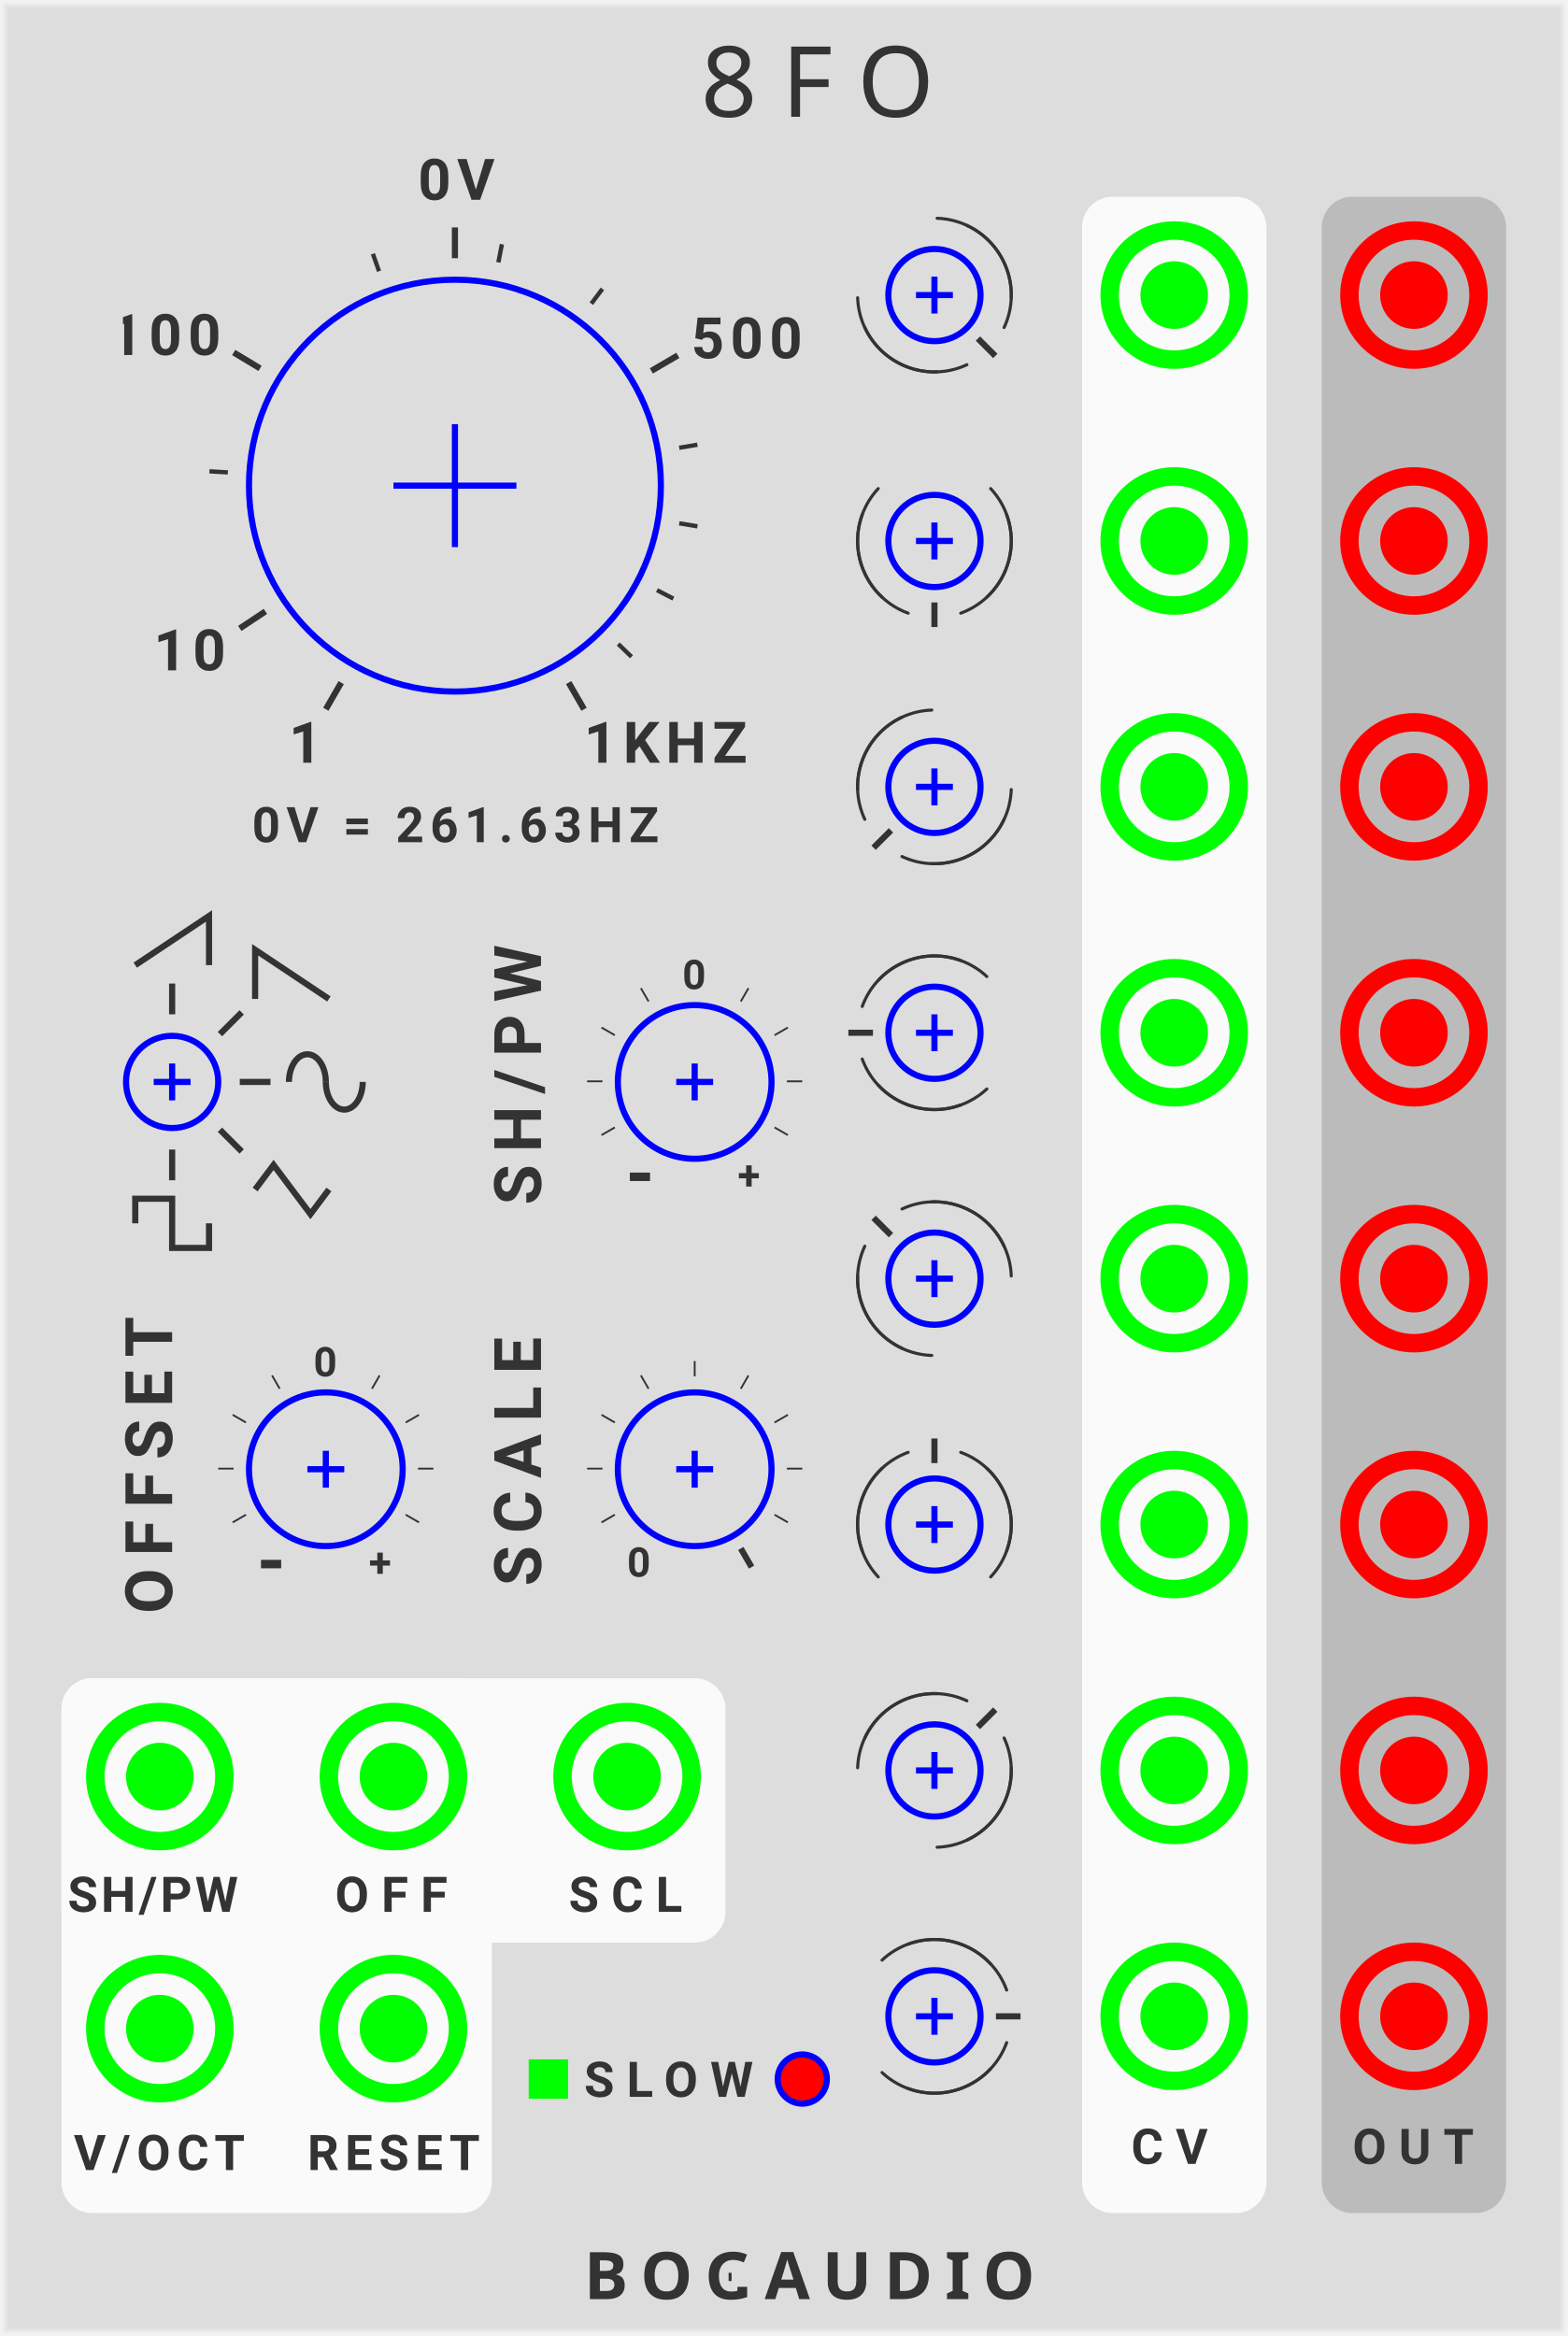
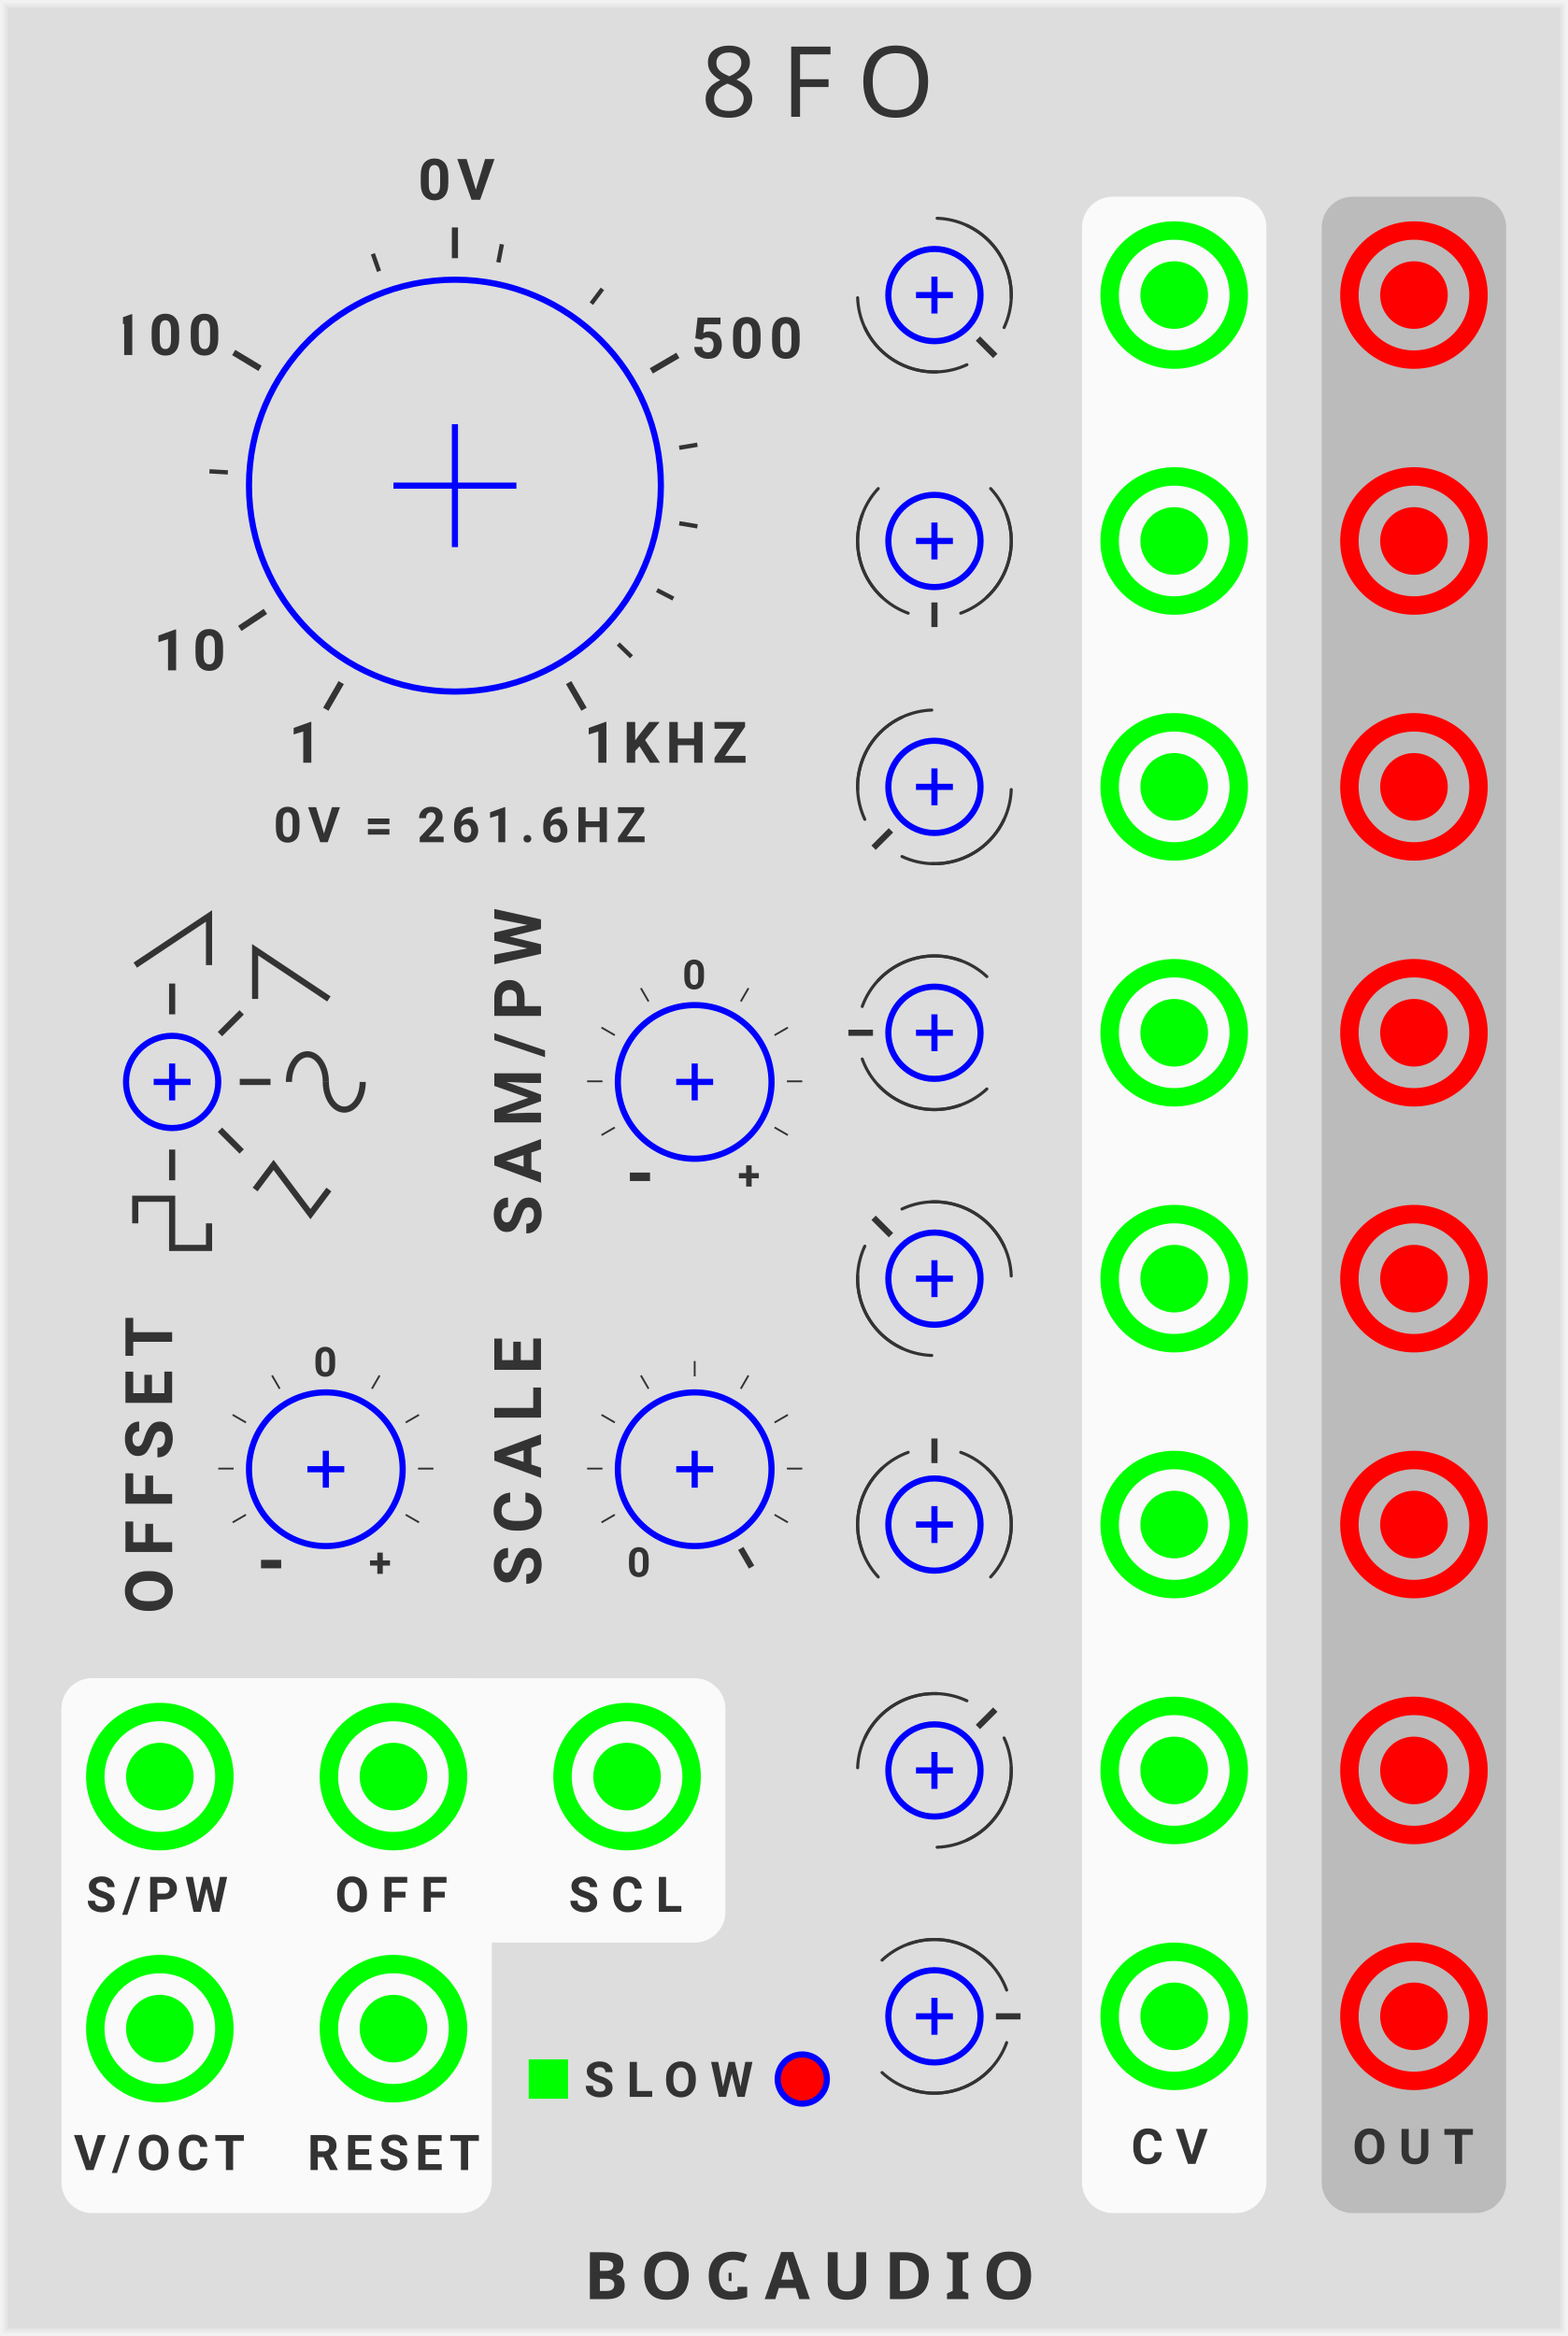
<svg xmlns="http://www.w3.org/2000/svg" xmlns:xlink="http://www.w3.org/1999/xlink" version="1.1" width="255" height="380" viewBox="0 0 255 380">
  <style>
    text {
      fill: #333;
      font-family: 'Roboto', sans-serif;
      font-weight: bold;
    }
    text.title {
      font-family: 'Comfortaa', sans-serif;
      font-weight: normal;
    }
    text.brand {
      font-family: 'Audiowide', sans-serif;
      font-weight: bold;
    }
  </style>
  <defs>
    <symbol id="knob-large" viewBox="0 0 68px 68px">
      <g transform="translate(34 34)">
        <polyline points="-10,0 10,0" stroke-width="1" stroke="#00f" />
        <polyline points="0,-10 0,10" stroke-width="1" stroke="#00f" />
        <circle cx="0" cy="0" r="33.5" stroke-width="1" stroke="#00f" fill="none" />
      </g>
    </symbol>
    <symbol id="knob-medium" viewBox="0 0 26px 26px">
      <g transform="translate(13 13)">
        <polyline points="-3,0 3,0" stroke-width="1" stroke="#00f" />
        <polyline points="0,-3 0,3" stroke-width="1" stroke="#00f" />
        <circle cx="0" cy="0" r="12.5" stroke-width="1" stroke="#00f" fill="none" />
      </g>
    </symbol>
    <symbol id="knob-smallest" viewBox="0 0 16px 16px">
      <g transform="translate(8 8)">
        <polyline points="-3,0 3,0" stroke-width="1" stroke="#00f" />
        <polyline points="0,-3 0,3" stroke-width="1" stroke="#00f" />
        <circle r="7.5" stroke-width="1" stroke="#00f" fill="none" />
      </g>
    </symbol>
    <symbol id="knobguide-frequency" viewBox="0 0 108px 108px">
      <g transform="translate(54 54)">
        <g transform="rotate(-240) translate(34 0)">
          <polyline points="0,0 5,0" stroke-width="1" stroke="#333" transform="translate(3 0)" />
          <text font-size="7.0pt" transform="translate(14 0) rotate(240) translate(-3 3.5)">1</text>
        </g>
        <g transform="rotate(-213.57) translate(34 0)">
          <polyline points="0,0 5,0" stroke-width="1" stroke="#333" transform="translate(3 0)" />
          <text font-size="7.0pt" letter-spacing="1px" transform="translate(14 0) rotate(213.57) translate(-9 3.5)">10</text>
        </g>
        <polyline points="0,0 3,0" stroke-width="0.7" stroke="#333" transform="rotate(-176.66) translate(37 0)" />
        <g transform="rotate(-148.96) translate(34 0)">
          <polyline points="0,0 5,0" stroke-width="1" stroke="#333" transform="translate(3 0)" />
          <text font-size="7.0pt" letter-spacing="1px" transform="translate(14 0) rotate(148.96) translate(-15 3.5)">100</text>
        </g>
        <polyline points="0,0 3,0" stroke-width="0.7" stroke="#333" transform="rotate(-109.49) translate(37 0)" />
        <g transform="rotate(-90) translate(34 0)">
          <polyline points="0,0 5,0" stroke-width="1" stroke="#333" transform="translate(3 0)" />
          <text font-size="7.0pt" letter-spacing="1px" transform="translate(16 0) rotate(90) translate(-6 3.5)">0V</text>
        </g>
        <polyline points="0,0 3,0" stroke-width="0.7" stroke="#333" transform="rotate(-78.99) translate(37 0)" />
        <polyline points="0,0 3,0" stroke-width="0.7" stroke="#333" transform="rotate(-53.15) translate(37 0)" />
        <g transform="rotate(-30.3) translate(34 0)">
          <polyline points="0,0 5,0" stroke-width="1" stroke="#333" transform="translate(3 0)" />
          <text font-size="7.0pt" letter-spacing="1px" transform="translate(14 0) rotate(30.3) translate(-3 3.5)">500</text>
        </g>
        <polyline points="0,0 3,0" stroke-width="0.7" stroke="#333" transform="rotate(-9.58) translate(37 0)" />
        <polyline points="0,0 3,0" stroke-width="0.7" stroke="#333" transform="rotate(9.53) translate(37 0)" />
        <polyline points="0,0 3,0" stroke-width="0.7" stroke="#333" transform="rotate(27.35) translate(37 0)" />
        <polyline points="0,0 3,0" stroke-width="0.7" stroke="#333" transform="rotate(44.11) translate(37 0)" />
        <g transform="rotate(60) translate(34 0)">
          <polyline points="0,0 5,0" stroke-width="1" stroke="#333" transform="translate(3 0)" />
          <text font-size="7.0pt" letter-spacing="1px" transform="translate(14 0) rotate(-60) translate(-3 3.5)">1KHZ</text>
        </g>
      </g>
    </symbol>
    <symbol id="waves" viewBox="0 0 70px 70px">
      <g transform="translate(20 35)">
        <polyline points="0,0 5,0" stroke-width="1" stroke="#333" transform="rotate(-90) translate(11 0)" />
        <polyline points="0,0 5,0" stroke-width="1" stroke="#333" transform="rotate(-45) translate(11 0)" />
        <polyline points="0,0 5,0" stroke-width="1" stroke="#333" transform="rotate(0) translate(11 0)" />
        <polyline points="0,0 5,0" stroke-width="1" stroke="#333" transform="rotate(45) translate(11 0)" />
        <polyline points="0,0 5,0" stroke-width="1" stroke="#333" transform="rotate(90) translate(11 0)" />
      </g>
      <g transform="translate(14 8)">
        <polyline points="0,8 12,0 12,8" stroke-width="1" stroke="#333" fill="none" />
      </g>
      <g transform="translate(33.5 13.5)">
        <polyline points="0,8 0,0 12,8" stroke-width="1" stroke="#333" fill="none" />
      </g>
      <g transform="translate(39 31)">
        <path d="M 0 4 A 2 3 0 0 1 6 4" stroke="#333" stroke-width="1" fill="none" />
        <path d="M 6 4 A 2 3 0 0 0 12 4" stroke="#333" stroke-width="1" fill="none" />
      </g>
      <g transform="translate(33.5 48.5)">
        <polyline points="0,4 3,0 9,8 12,4" stroke-width="1" stroke="#333" fill="none" />
      </g>
      <g transform="translate(14 54)">
        <polyline points="0,4 0,0 6,0 6,8 12,8 12,4" stroke-width="1" stroke="#333" fill="none" />
      </g>
    </symbol>
    <symbol id="knobguide-attenuverter" viewBox="0 0 45px 45px">
      <g transform="translate(22.5 22.5)">
        <g transform="rotate(-240) translate(15 0)">
          <text font-size="9.0pt" transform="translate(3 0) rotate(240) translate(-2.2 3.6)">-</text>
        </g>
        <g transform="rotate(-210) translate(15 0)">
          <polyline points="0,0 2.5,0" stroke-width="0.3" stroke="#333" />
        </g>
        <g transform="rotate(-180) translate(15 0)">
          <polyline points="0,0 2.5,0" stroke-width="0.3" stroke="#333" />
        </g>
        <g transform="rotate(-150) translate(15 0)">
          <polyline points="0,0 2.5,0" stroke-width="0.3" stroke="#333" />
        </g>
        <g transform="rotate(-120) translate(15 0)">
          <polyline points="0,0 2.5,0" stroke-width="0.3" stroke="#333" />
        </g>
        <g transform="rotate(-90) translate(15 0)">
          <text font-size="5.0pt" transform="translate(2 0) rotate(90) translate(-2 2)">0</text>
        </g>
        <g transform="rotate(-60) translate(15 0)">
          <polyline points="0,0 2.5,0" stroke-width="0.3" stroke="#333" />
        </g>
        <g transform="rotate(-30) translate(15 0)">
          <polyline points="0,0 2.5,0" stroke-width="0.3" stroke="#333" />
        </g>
        <g transform="rotate(0) translate(15 0)">
          <polyline points="0,0 2.5,0" stroke-width="0.3" stroke="#333" />
        </g>
        <g transform="rotate(30) translate(15 0)">
          <polyline points="0,0 2.5,0" stroke-width="0.3" stroke="#333" />
        </g>
        <g transform="rotate(60) translate(15 0)">
          <text font-size="5.0pt" transform="translate(3 0) rotate(-60) translate(-2 2)">+</text>
        </g>
      </g>
    </symbol>
    <symbol id="knobguide-linear" viewBox="0 0 45px 45px">
      <g transform="translate(22.5 22.5)">
        <text font-size="5.0pt" transform="rotate(-240) translate(18 0) rotate(240) translate(-2 2)">0</text>
        <polyline points="0,0 2.5,0" stroke-width="0.3" stroke="#333" transform="rotate(-210) translate(15 0)" />
        <polyline points="0,0 2.5,0" stroke-width="0.3" stroke="#333" transform="rotate(-180) translate(15 0)" />
        <polyline points="0,0 2.5,0" stroke-width="0.3" stroke="#333" transform="rotate(-150) translate(15 0)" />
        <polyline points="0,0 2.5,0" stroke-width="0.3" stroke="#333" transform="rotate(-120) translate(15 0)" />
        <polyline points="0,0 2.5,0" stroke-width="0.3" stroke="#333" transform="rotate(-90) translate(15 0)" />
        <polyline points="0,0 2.5,0" stroke-width="0.3" stroke="#333" transform="rotate(-60) translate(15 0)" />
        <polyline points="0,0 2.5,0" stroke-width="0.3" stroke="#333" transform="rotate(-30) translate(15 0)" />
        <polyline points="0,0 2.5,0" stroke-width="0.3" stroke="#333" transform="rotate(0) translate(15 0)" />
        <polyline points="0,0 2.5,0" stroke-width="0.3" stroke="#333" transform="rotate(30) translate(15 0)" />
        <polyline points="0,0 3.5,0" stroke-width="1" stroke="#333" transform="rotate(60) translate(15 0)" />
      </g>
    </symbol>
    <symbol id="knobguide-phase" viewBox="0 0 40px 40px">
      <g transform="translate(20 20)">
        <g transform="rotate(-90) translate(10 0)">
          <polyline points="0,0 4,0" stroke-width="1" stroke="#333" />
        </g>
        <path d="M 0 -12.5 A 12.5 12.5 0 0 1 12.5 0" stroke="#333" stroke-width="0.5" stroke-linecap="round" fill="none" transform="rotate(20)" />
        <path d="M 0 -12.5 A 12.5 12.5 0 0 1 12.5 0" stroke="#333" stroke-width="0.5" stroke-linecap="round" fill="none" transform="rotate(43)" />
        <path d="M 0 -12.5 A 12.5 12.5 0 0 0 -12.5 0" stroke="#333" stroke-width="0.5" stroke-linecap="round" fill="none" transform="rotate(-20)" />
        <path d="M 0 -12.5 A 12.5 12.5 0 0 0 -12.5 0" stroke="#333" stroke-width="0.5" stroke-linecap="round" fill="none" transform="rotate(-43)" />
      </g>
    </symbol>
    <symbol id="input" viewBox="0 0 24px 24px">
      <g transform="translate(12 12)">
        <circle cx="0" cy="0" r="5" stroke-width="1" stroke="#0f0" fill="#0f0" />
        <circle cx="0" cy="0" r="10.5" stroke-width="3" stroke="#0f0" fill="none" />
      </g>
    </symbol>
    <symbol id="output" viewBox="0 0 24px 24px">
      <g transform="translate(12 12)">
        <circle cx="0" cy="0" r="5" stroke-width="1" stroke="#f00" fill="#f00" />
        <circle cx="0" cy="0" r="10.5" stroke-width="3" stroke="#f00" fill="none" />
      </g>
    </symbol>
    <symbol id="button-small" viewBox="0 0 9px 9px">
      <g transform="translate(4.5 4.5)">
        <circle r="4" stroke-width="1" stroke="#00f" fill="#f00" />
      </g>
    </symbol>
    <symbol id="light-small" viewBox="0 0 6.4px 6.4px">
      <rect width="6.4" height="6.4" fill="#0f0" />
    </symbol>
  </defs>
  <rect width="100%" height="100%" fill="#ddd" />
  <polyline points="1,1 254,1 254,379 1,379 1,1" stroke="#e4e4e4" stroke-width="0.5" fill="none" />
  <polyline points="0.5,0.5 254.5,0.5 254.5,379.5 0.5,379.5 0.5,0.5" stroke="#ebebeb" stroke-width="0.8" fill="none" />
  <polyline points="0,0 255,0 255,380 0,380 0,0" stroke="#f2f2f2" stroke-width="1" fill="none" />
  <text class="title" x="114" y="19" font-size="12pt" letter-spacing="4px">8FO</text>
  <g transform="translate(95 374)">
    <text class="brand" font-size="8pt" letter-spacing="2px">BOGAUDIO</text>
    <rect width="3.0" height="3" fill="#ddd" transform="translate(24 -5)" />
  </g>
  <g transform="translate(20 25)">
    <use id="FREQUENCY_PARAM" xlink:href="#knob-large" transform="translate(20 20)" />
  </g>
  <use xlink:href="#knobguide-frequency" transform="translate(20 25)" />
-   <text font-size="6pt" letter-spacing="1px" transform="translate(41 137)">0V = 261.63HZ</text>
+   <text font-size="6pt" letter-spacing="1px" transform="translate(44.5 137)">0V = 261.6HZ</text>
  <g transform="translate(86 335)">
    <use id="SLOW_PARAM" xlink:href="#button-small" transform="translate(40 -1.3)" />
    <use id="SLOW_LIGHT" xlink:href="#light-small" transform="translate(0 0)" />
    <text font-size="6pt" letter-spacing="2px" transform="translate(9 6.1)">SLOW</text>
  </g>
  <g transform="translate(10 163)">
    <g transform="translate(10 0)">
      <use id="WAVE_PARAM" xlink:href="#knob-smallest" transform="translate(0 5)" />
    </g>
    <g transform="translate(70 0)">
-       <text font-size="8pt" letter-spacing="2px" transform="translate(8 33) rotate(270)">SH/PW</text>
+       <text font-size="8pt" letter-spacing="2px" transform="translate(8 38) rotate(270)">SAM/PW</text>
      <use id="SAMPLE_PWM_PARAM" xlink:href="#knob-medium" transform="translate(20 0)" />
    </g>
    <use xlink:href="#knobguide-attenuverter" transform="translate(80.5 -9.6)" />
    <use xlink:href="#waves" transform="translate(-2 -22)" />
  </g>
  <g transform="translate(10 226)">
    <g transform="translate(10 0)">
      <text font-size="8pt" letter-spacing="2px" transform="translate(8 36.5) rotate(270)">OFFSET</text>
      <use id="OFFSET_PARAM" xlink:href="#knob-medium" transform="translate(20 0)" />
    </g>
    <use xlink:href="#knobguide-attenuverter" transform="translate(20.5 -9.6)" />
    <g transform="translate(70 0)">
      <text font-size="8pt" letter-spacing="2px" transform="translate(8 32) rotate(270)">SCALE</text>
      <use id="SCALE_PARAM" xlink:href="#knob-medium" transform="translate(20 0)" />
    </g>
    <use xlink:href="#knobguide-linear" transform="translate(80.5 -9.6)" />
  </g>
  <g transform="translate(137 32)">
    <g transform="translate(3 4)">
      <g transform="translate(0 0)">
        <use id="PHASE7_PARAM" xlink:href="#knob-smallest" transform="translate(4 4)" />
      </g>
      <g transform="translate(0 40)">
        <use id="PHASE6_PARAM" xlink:href="#knob-smallest" transform="translate(4 4)" />
      </g>
      <g transform="translate(0 80)">
        <use id="PHASE5_PARAM" xlink:href="#knob-smallest" transform="translate(4 4)" />
      </g>
      <g transform="translate(0 120)">
        <use id="PHASE4_PARAM" xlink:href="#knob-smallest" transform="translate(4 4)" />
      </g>
      <g transform="translate(0 160)">
        <use id="PHASE3_PARAM" xlink:href="#knob-smallest" transform="translate(4 4)" />
      </g>
      <g transform="translate(0 200)">
        <use id="PHASE2_PARAM" xlink:href="#knob-smallest" transform="translate(4 4)" />
      </g>
      <g transform="translate(0 240)">
        <use id="PHASE1_PARAM" xlink:href="#knob-smallest" transform="translate(4 4)" />
      </g>
      <g transform="translate(0 280)">
        <use id="PHASE0_PARAM" xlink:href="#knob-smallest" transform="translate(4 4)" />
      </g>
    </g>
  </g>
  <g transform="translate(137 36)">
    <use xlink:href="#knobguide-phase" transform="translate(3 0) translate(12 12) rotate(-225) translate(-20 -20)" />
    <use xlink:href="#knobguide-phase" transform="translate(3 40) translate(12 12) rotate(-180) translate(-20 -20)" />
    <use xlink:href="#knobguide-phase" transform="translate(3 80) translate(12 12) rotate(-135) translate(-20 -20)" />
    <use xlink:href="#knobguide-phase" transform="translate(3 120) translate(12 12) rotate(-90) translate(-20 -20)" />
    <use xlink:href="#knobguide-phase" transform="translate(3 160) translate(12 12) rotate(-45) translate(-20 -20)" />
    <use xlink:href="#knobguide-phase" transform="translate(3 200) translate(12 12) rotate(0) translate(-20 -20)" />
    <use xlink:href="#knobguide-phase" transform="translate(3 240) translate(12 12) rotate(45) translate(-20 -20)" />
    <use xlink:href="#knobguide-phase" transform="translate(3 280) translate(12 12) rotate(90) translate(-20 -20)" />
  </g>
  <g transform="translate(176 32)">
    <rect width="30" height="328" rx="5" fill="#fafafa" />
    <g transform="translate(3 4)">
      <use id="PHASE7_INPUT" xlink:href="#input" transform="translate(0 0)" />
      <use id="PHASE6_INPUT" xlink:href="#input" transform="translate(0 40)" />
      <use id="PHASE5_INPUT" xlink:href="#input" transform="translate(0 80)" />
      <use id="PHASE4_INPUT" xlink:href="#input" transform="translate(0 120)" />
      <use id="PHASE3_INPUT" xlink:href="#input" transform="translate(0 160)" />
      <use id="PHASE2_INPUT" xlink:href="#input" transform="translate(0 200)" />
      <use id="PHASE1_INPUT" xlink:href="#input" transform="translate(0 240)" />
      <use id="PHASE0_INPUT" xlink:href="#input" transform="translate(0 280)" />
    </g>
    <text font-size="6pt" letter-spacing="2px" transform="translate(8 320)">CV</text>
  </g>
  <g transform="translate(215 32)">
    <rect width="30" height="328" rx="5" fill="#bbb" />
    <g transform="translate(3 4)">
      <use id="PHASE7_OUTPUT" xlink:href="#output" transform="translate(0 0)" />
      <use id="PHASE6_OUTPUT" xlink:href="#output" transform="translate(0 40)" />
      <use id="PHASE5_OUTPUT" xlink:href="#output" transform="translate(0 80)" />
      <use id="PHASE4_OUTPUT" xlink:href="#output" transform="translate(0 120)" />
      <use id="PHASE3_OUTPUT" xlink:href="#output" transform="translate(0 160)" />
      <use id="PHASE2_OUTPUT" xlink:href="#output" transform="translate(0 200)" />
      <use id="PHASE1_OUTPUT" xlink:href="#output" transform="translate(0 240)" />
      <use id="PHASE0_OUTPUT" xlink:href="#output" transform="translate(0 280)" />
    </g>
    <text font-size="6pt" letter-spacing="2px" transform="translate(5 320)">OUT</text>
  </g>
  <g transform="translate(0 313)">
    <rect width="70" height="87" rx="5" fill="#fafafa" transform="translate(10 -40)" />
    <rect width="108" height="43" rx="5" fill="#fafafa" transform="translate(10 -40)" />
    <g transform="translate(10 -40)">
      <use id="SAMPLE_PWM_INPUT" xlink:href="#input" transform="translate(4 4)" />
-       <text font-size="6pt" letter-spacing="0.5px" transform="translate(1 38)">SH/PW</text>
+       <text font-size="6pt" letter-spacing="1px" transform="translate(4 38)">S/PW</text>
    </g>
    <g transform="translate(50 -40)">
      <use id="OFFSET_INPUT" xlink:href="#input" transform="translate(2 4)" />
      <text font-size="6pt" letter-spacing="2px" transform="translate(4.5 38)">OFF</text>
    </g>
    <g transform="translate(90 -40)">
      <use id="SCALE_INPUT" xlink:href="#input" transform="translate(0 4)" />
      <text font-size="6pt" letter-spacing="2px" transform="translate(2.5 38)">SCL</text>
    </g>
    <g transform="translate(10 0)">
      <use id="PITCH_INPUT" xlink:href="#input" transform="translate(4 5)" />
      <text font-size="6pt" letter-spacing="1px" transform="translate(2 40)">V/OCT</text>
    </g>
    <g transform="translate(50 0)">
      <use id="RESET_INPUT" xlink:href="#input" transform="translate(2 5)" />
      <text font-size="6pt" letter-spacing="1px" transform="translate(0 40)">RESET</text>
    </g>
  </g>
</svg>
